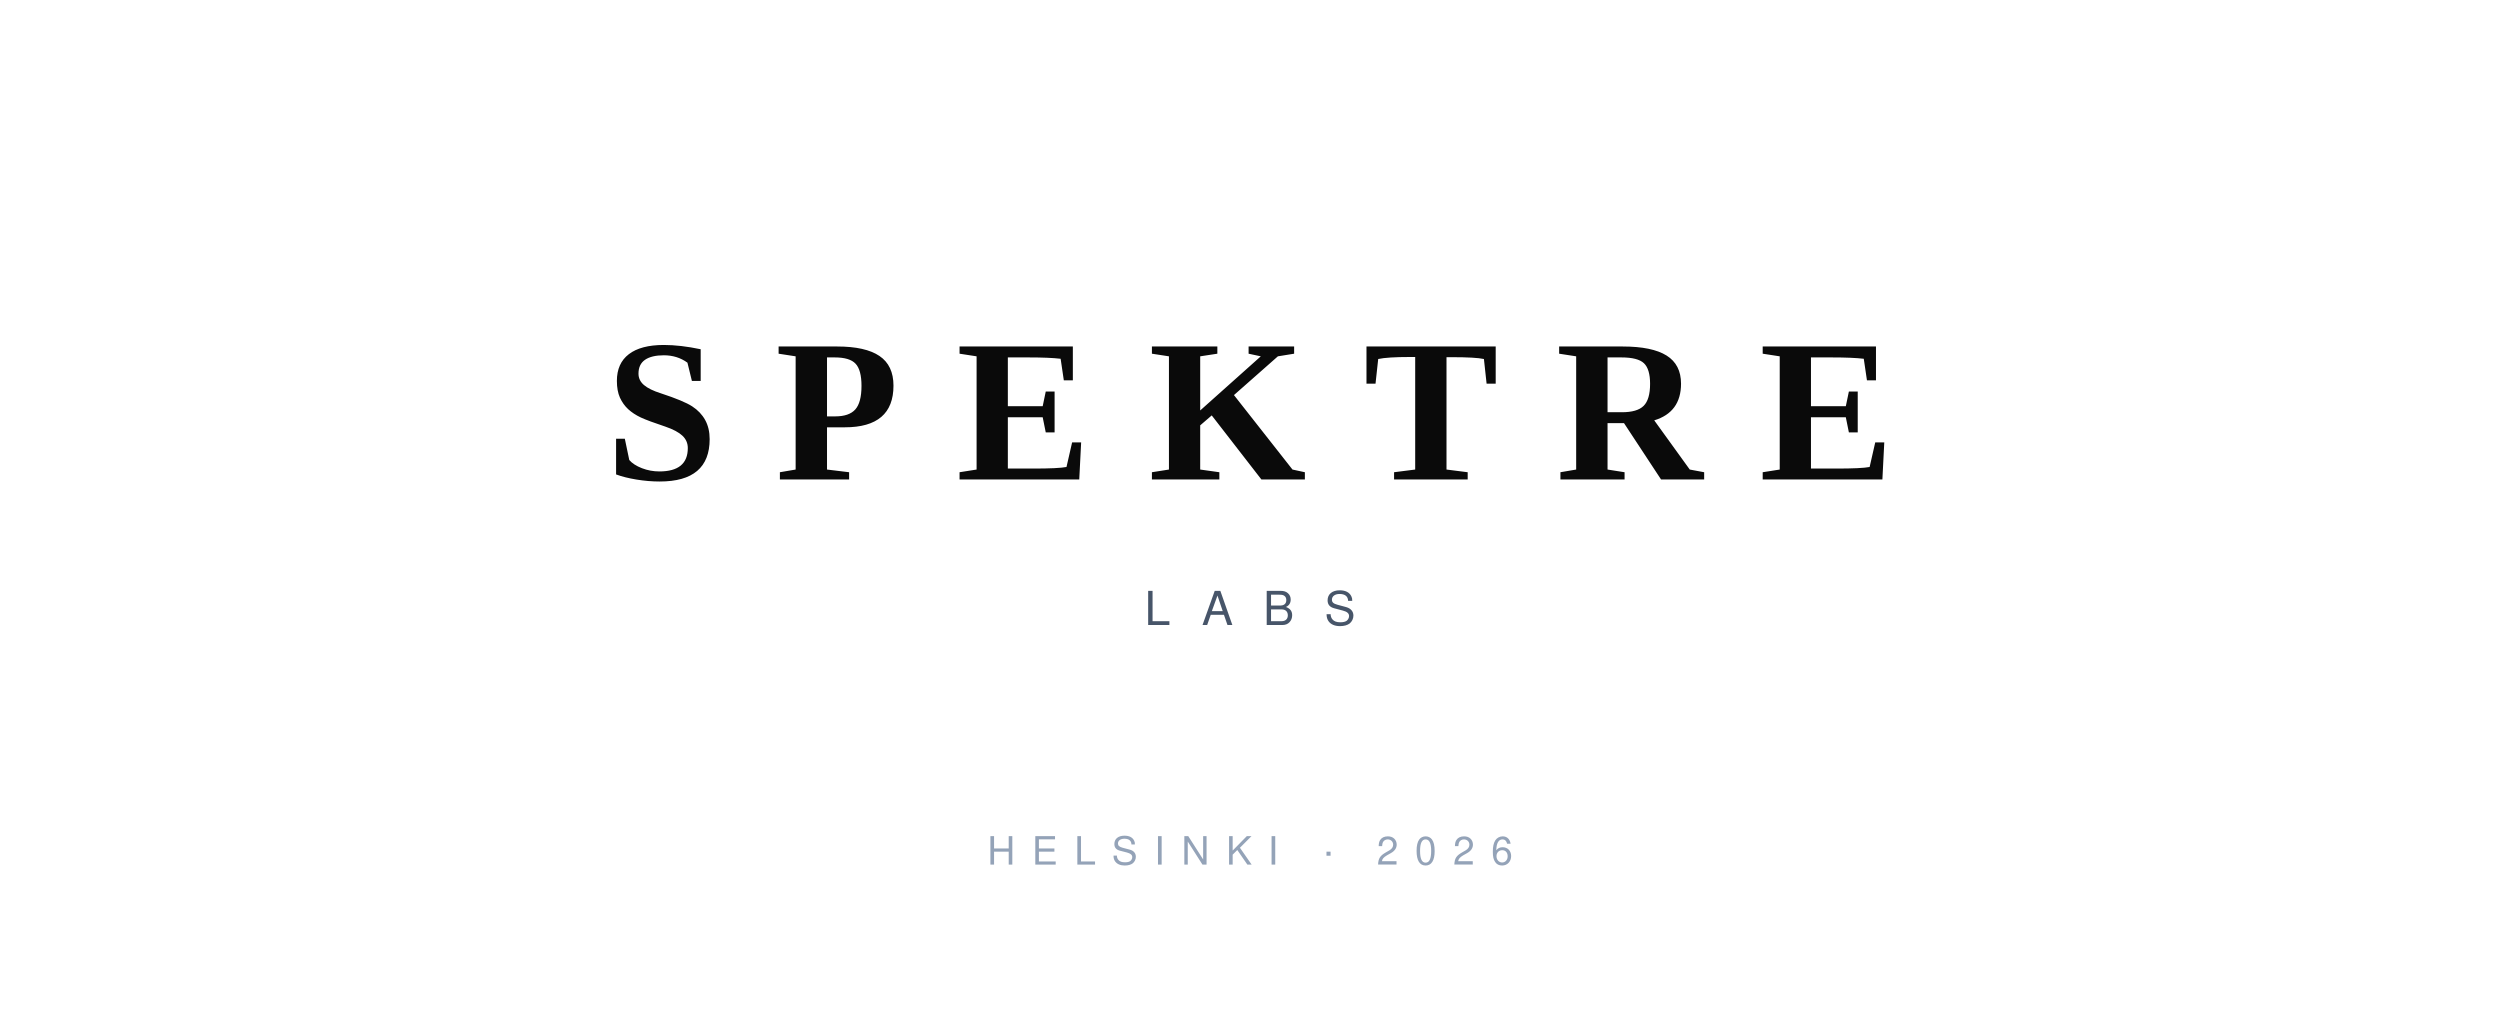
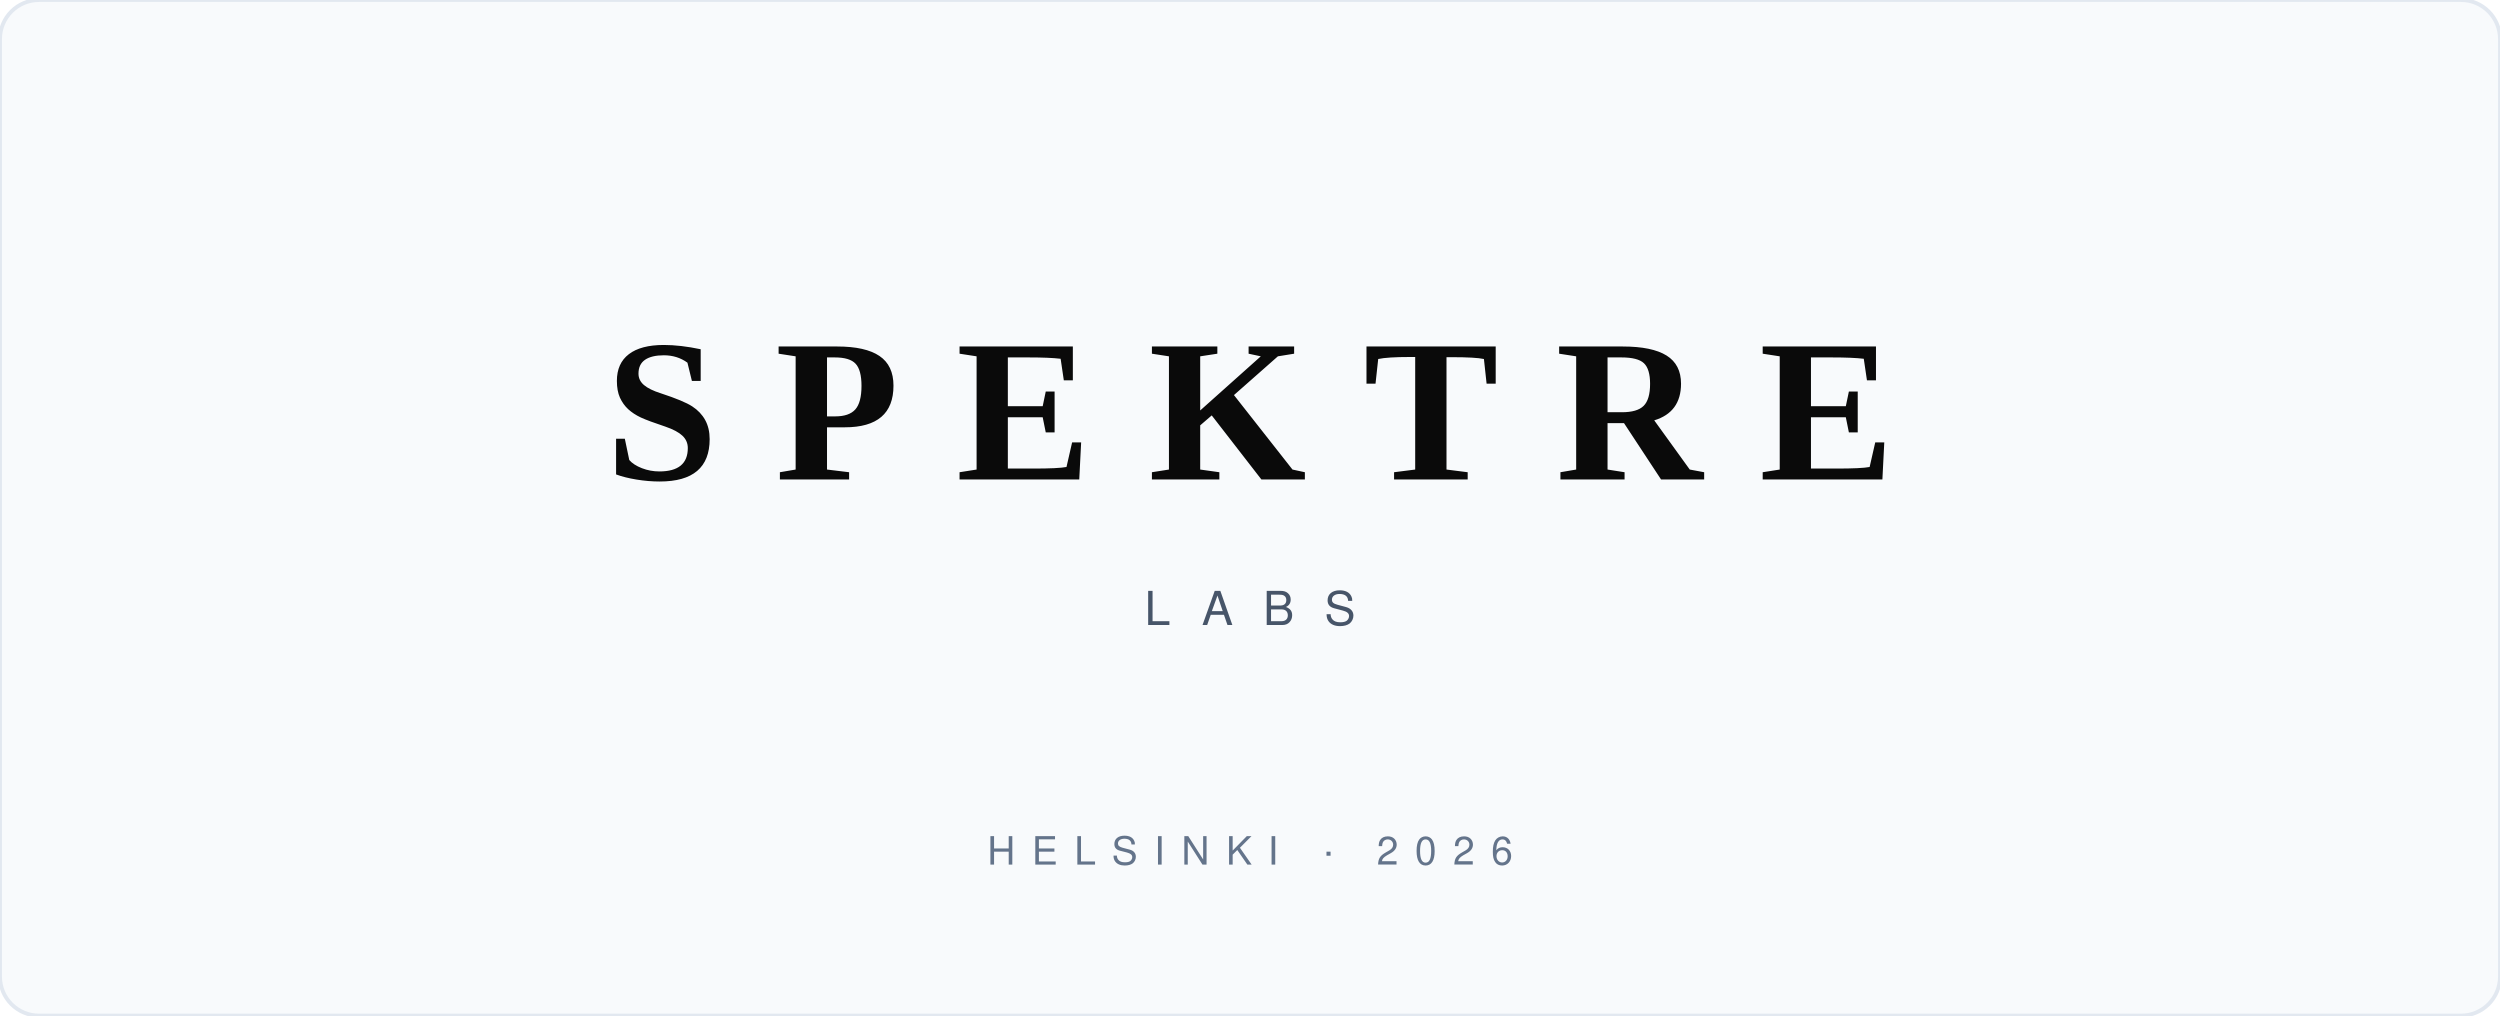
<svg xmlns="http://www.w3.org/2000/svg" viewBox="0 0 640 260" role="img" aria-labelledby="title desc">
+   <rect x="0" y="0" width="640" height="260" rx="10" fill="#f8fafc" stroke="#e2e8f0" stroke-width="1" />
  <style>
    .brand {
      font-family: "Times New Roman", "Liberation Serif", "Noto Serif", Times, serif;
      font-size: 52px;
      font-weight: 600;
      fill: #0a0a0a;
      letter-spacing: 0.28em;
      text-anchor: middle;
      dominant-baseline: middle;
    }
    .sub {
      font-family: system-ui, -apple-system, "Segoe UI", "Helvetica Neue", Helvetica, Arial, sans-serif;
      font-size: 12px;
      font-weight: 500;
      fill: #475569;
      letter-spacing: 0.65em;
      text-anchor: middle;
      dominant-baseline: middle;
    }
    .loc {
      font-family: system-ui, -apple-system, "Segoe UI", "Helvetica Neue", Helvetica, Arial, sans-serif;
      font-size: 10px;
      font-weight: 500;
-       fill: #94a3b8;
+       fill: #64748b;
      letter-spacing: 0.42em;
      text-anchor: middle;
      dominant-baseline: middle;
    }
  </style>
  <text x="320" y="108" class="brand">SPEKTRE</text>
  <text x="320" y="156" class="sub">LABS</text>
  <text x="320" y="218" class="loc">HELSINKI · 2026</text>
</svg>
